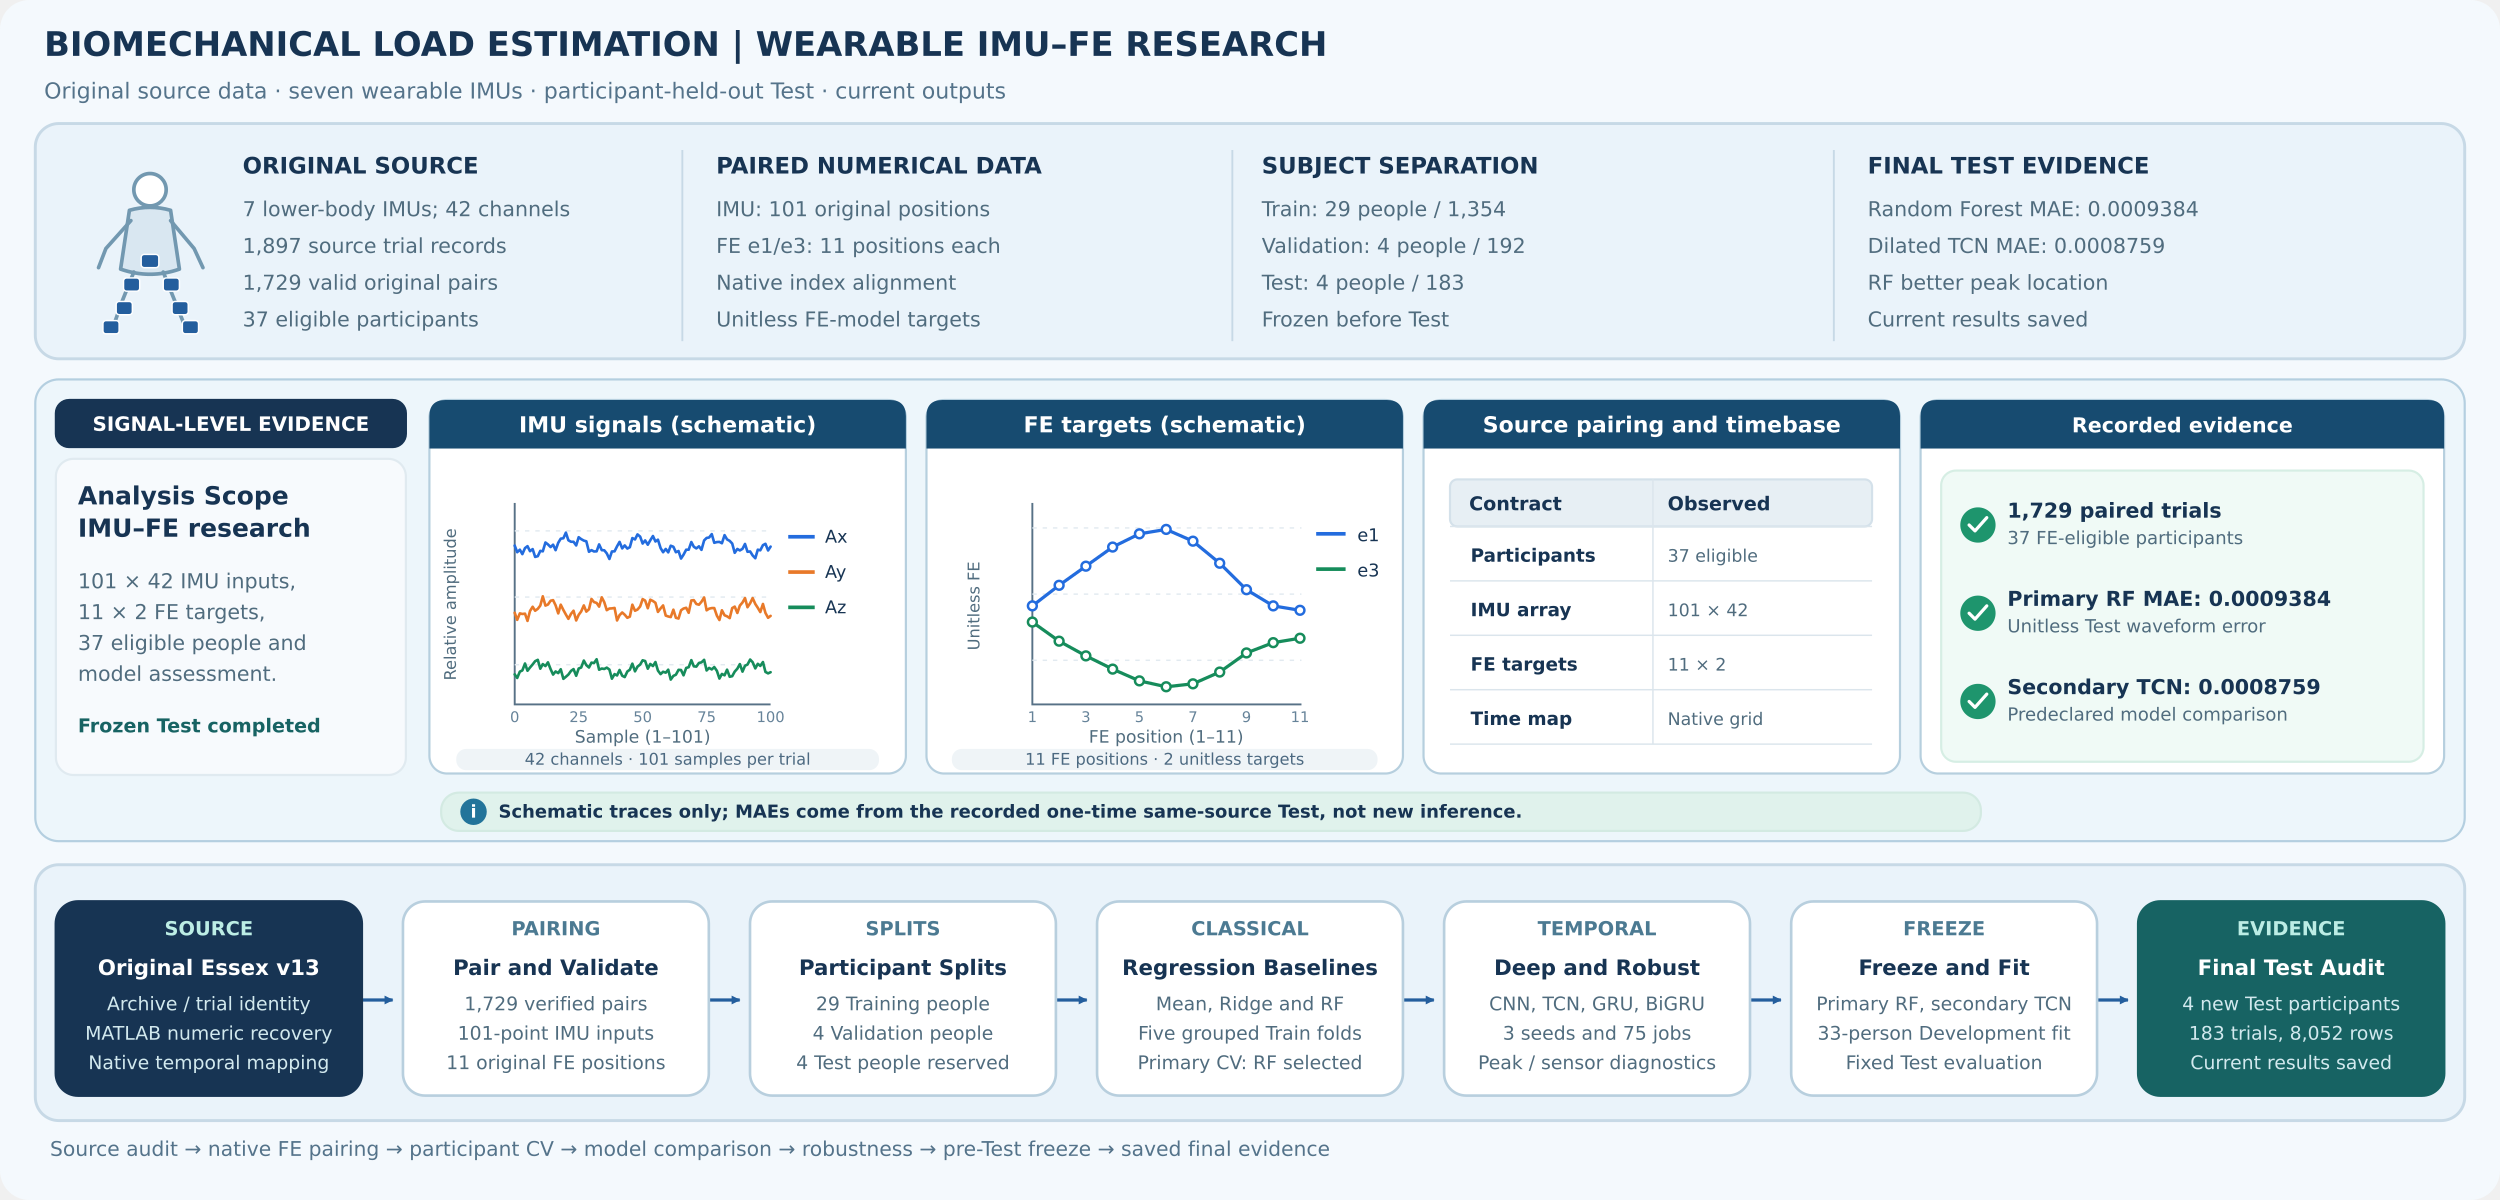
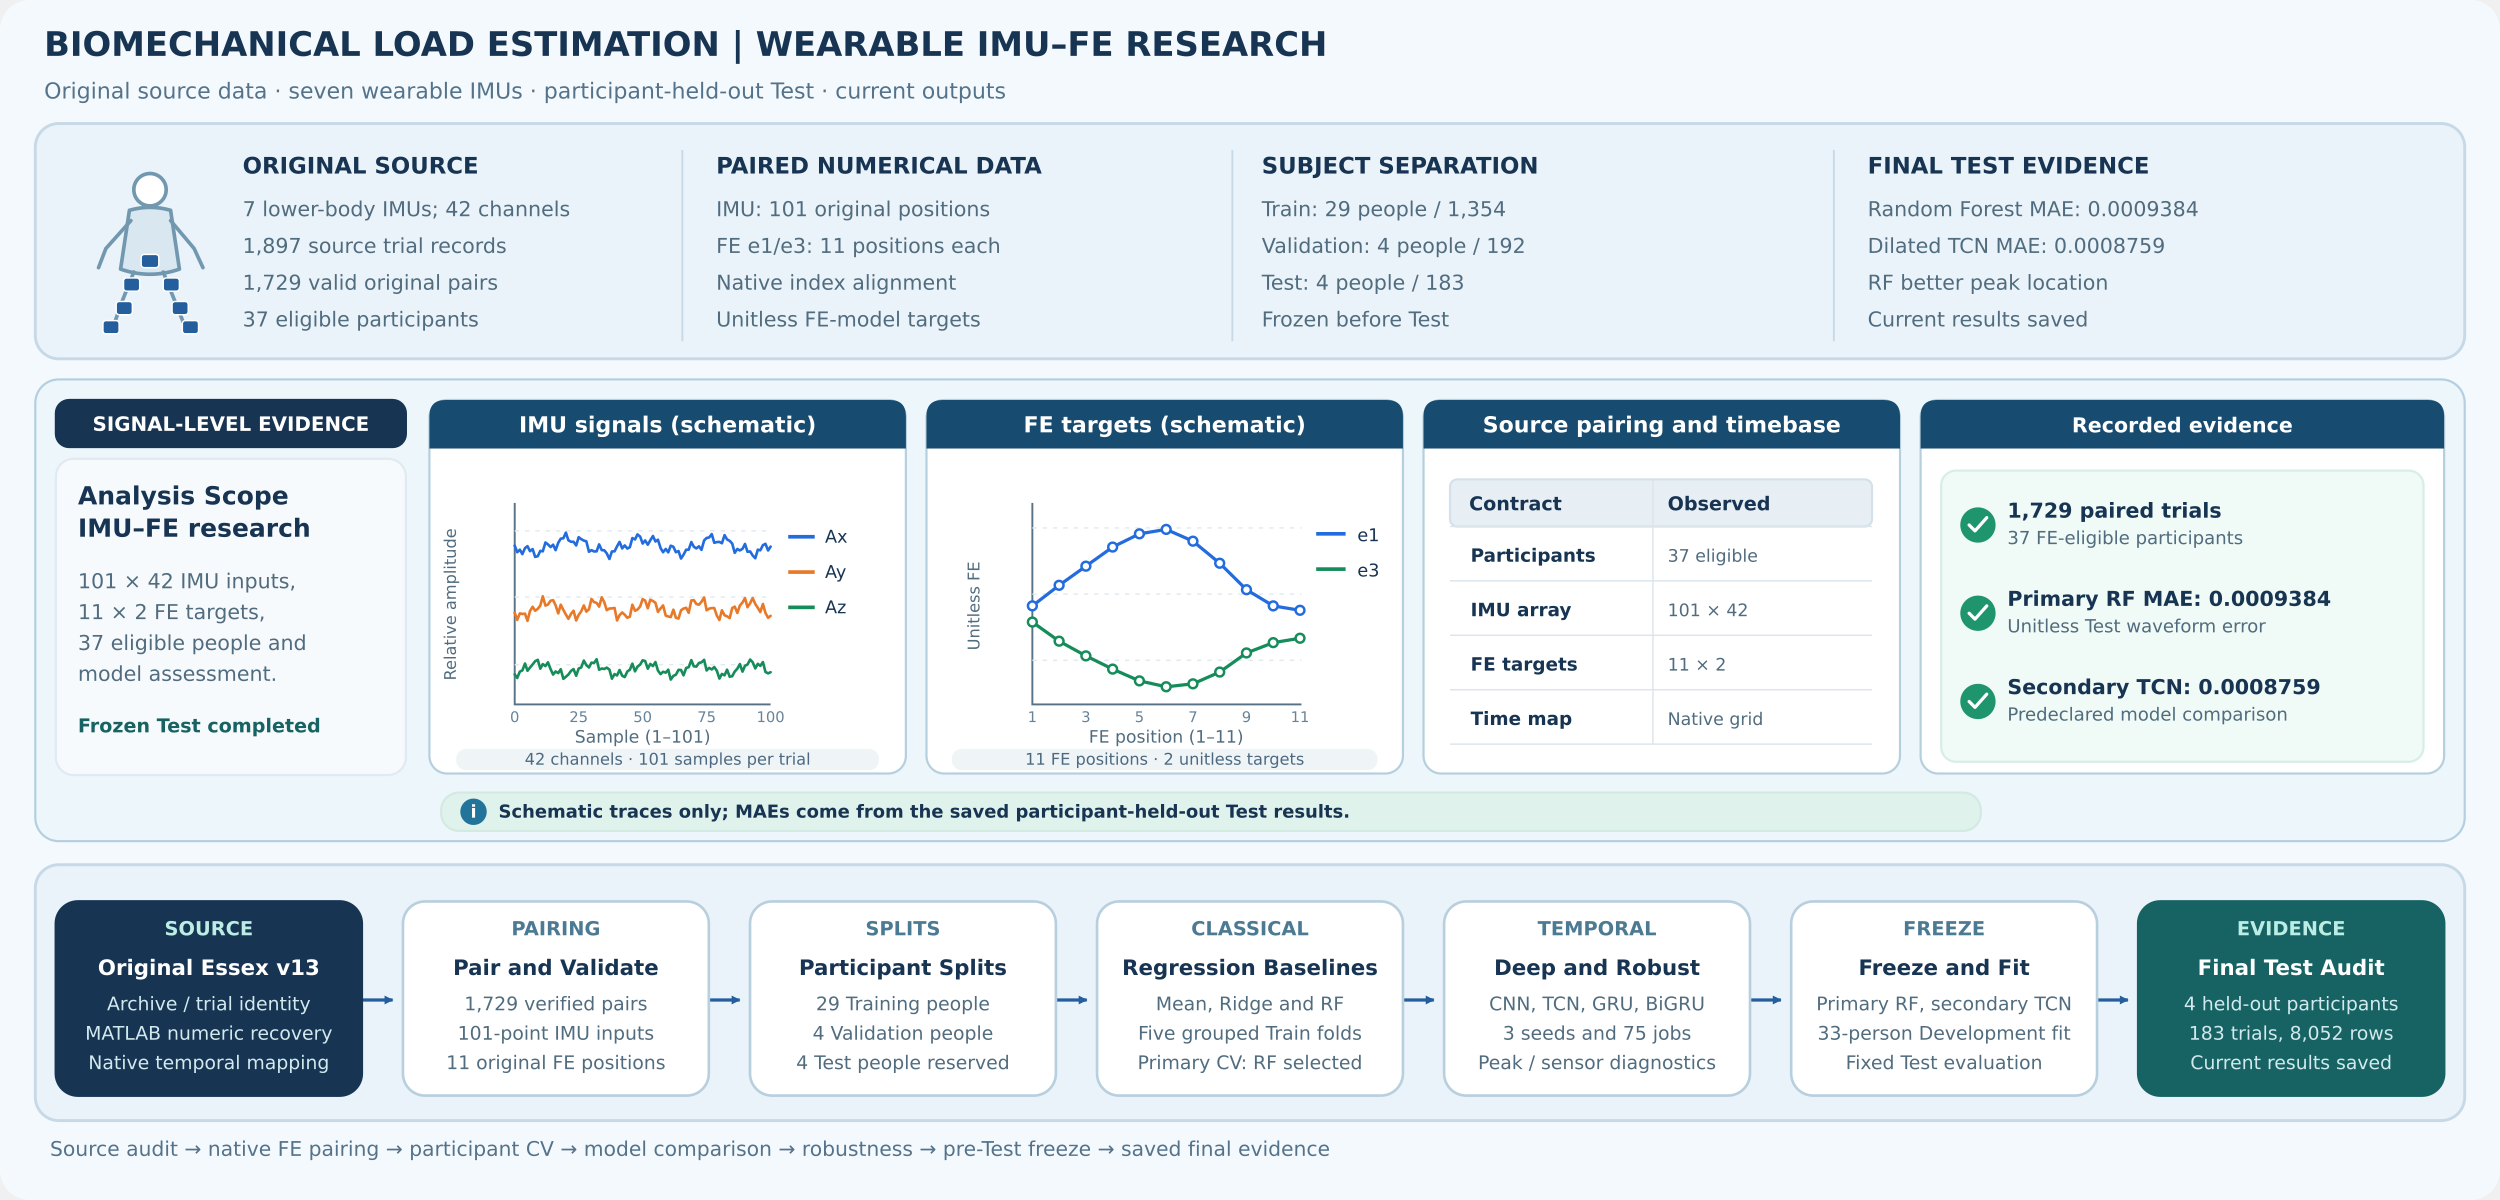
<svg xmlns="http://www.w3.org/2000/svg" width="1700" height="816" viewBox="0 0 1700 816" role="img" aria-labelledby="study-title study-desc">
  <defs>
    <marker id="small-arrow" markerUnits="userSpaceOnUse" markerWidth="6" markerHeight="6" refX="5.5" refY="3" orient="auto">
      <path d="M0 0 L6 3 L0 6 Z" fill="#245E9D" />
    </marker>
  </defs>
  <rect x="0" y="0" width="1700" height="816" rx="20" fill="#F4F9FD" />
  <g font-family="DejaVu Sans, Arial, sans-serif">
    <text x="30" y="38" font-size="23" font-weight="700" fill="#173453">BIOMECHANICAL LOAD ESTIMATION | WEARABLE IMU–FE RESEARCH</text>
    <text x="30" y="67" font-size="15" fill="#54738A">Original source data · seven wearable IMUs · participant-held-out Test · current outputs</text>
    <rect x="24" y="84" width="1652" height="160" rx="16" fill="#EAF3FA" stroke="#C7D9E6" stroke-width="2" />
    <g stroke="#7298B0" stroke-width="2.5" stroke-linecap="round" stroke-linejoin="round">
      <circle cx="102" cy="129" r="11" fill="#FFFFFF" />
      <path d="M88 143 Q102 139 116 143 L122 183 Q102 190 82 183 Z" fill="#D9E7F1" />
      <path d="M89 150 L72 169 L67 182 M116 150 L132 169 L138 182 M91 185 L83 205 L76 225 M111 185 L119 205 L127 225" fill="none" />
    </g>
    <g fill="#245E9D" stroke="#FFFFFF" stroke-width="1">
      <rect x="96" y="173" width="12" height="9" rx="2" />
      <rect x="84" y="189" width="11" height="9" rx="2" />
      <rect x="111" y="189" width="11" height="9" rx="2" />
      <rect x="79" y="205" width="11" height="9" rx="2" />
      <rect x="117" y="205" width="11" height="9" rx="2" />
      <rect x="70" y="218" width="11" height="9" rx="2" />
      <rect x="124" y="218" width="11" height="9" rx="2" />
    </g>
    <g stroke="#C7D9E6" stroke-width="1.3">
      <path d="M464 102 V232" />
      <path d="M838 102 V232" />
      <path d="M1247 102 V232" />
    </g>
    <text x="165" y="118" font-size="15.5" font-weight="700" fill="#173453">ORIGINAL SOURCE</text>
    <text x="165" y="147" font-size="14" fill="#506C7E">7 lower-body IMUs; 42 channels</text>
    <text x="165" y="172" font-size="14" fill="#506C7E">1,897 source trial records</text>
    <text x="165" y="197" font-size="14" fill="#506C7E">1,729 valid original pairs</text>
    <text x="165" y="222" font-size="14" fill="#506C7E">37 eligible participants</text>
    <text x="487" y="118" font-size="15.5" font-weight="700" fill="#173453">PAIRED NUMERICAL DATA</text>
    <text x="487" y="147" font-size="14" fill="#506C7E">IMU: 101 original positions</text>
    <text x="487" y="172" font-size="14" fill="#506C7E">FE e1/e3: 11 positions each</text>
    <text x="487" y="197" font-size="14" fill="#506C7E">Native index alignment</text>
    <text x="487" y="222" font-size="14" fill="#506C7E">Unitless FE-model targets</text>
    <text x="858" y="118" font-size="15.5" font-weight="700" fill="#173453">SUBJECT SEPARATION</text>
    <text x="858" y="147" font-size="14" fill="#506C7E">Train: 29 people / 1,354</text>
    <text x="858" y="172" font-size="14" fill="#506C7E">Validation: 4 people / 192</text>
    <text x="858" y="197" font-size="14" fill="#506C7E">Test: 4 people / 183</text>
    <text x="858" y="222" font-size="14" fill="#506C7E">Frozen before Test</text>
    <text x="1270" y="118" font-size="15.5" font-weight="700" fill="#173453">FINAL TEST EVIDENCE</text>
    <text x="1270" y="147" font-size="14" fill="#506C7E">Random Forest MAE: 0.0009384</text>
    <text x="1270" y="172" font-size="14" fill="#506C7E">Dilated TCN MAE: 0.0008759</text>
    <text x="1270" y="197" font-size="14" fill="#506C7E">RF better peak location</text>
    <text x="1270" y="222" font-size="14" fill="#506C7E">Current results saved</text>
    <g aria-label="Additional signal-level evidence">
      <rect x="24" y="258" width="1652" height="314" rx="16" fill="#EDF6FB" stroke="#B4CFE0" stroke-width="1.5" />
      <rect x="38" y="272" width="238" height="32" rx="9" fill="#173453" stroke="#173453" stroke-width="1.5" />
      <text x="157" y="293" font-size="13.5" fill="#FFFFFF" font-weight="700" text-anchor="middle">SIGNAL-LEVEL EVIDENCE</text>
      <rect x="38" y="312" width="238" height="215" rx="12" fill="#F7FAFD" stroke="#E0EAF0" stroke-width="1.5" />
      <text x="53" y="343" font-size="17" fill="#173453" font-weight="700">Analysis Scope</text>
      <text x="53" y="365" font-size="17" fill="#173453" font-weight="700">IMU–FE research</text>
      <text x="53" y="400" font-size="14" fill="#506C7E">101 × 42 IMU inputs,</text>
      <text x="53" y="421" font-size="14" fill="#506C7E">11 × 2 FE targets,</text>
      <text x="53" y="442" font-size="14" fill="#506C7E">37 eligible people and</text>
      <text x="53" y="463" font-size="14" fill="#506C7E">model assessment.</text>
      <text x="53" y="498" font-size="13" fill="#176363" font-weight="700">Frozen Test completed</text>
      <rect x="292" y="272" width="324" height="254" rx="12" fill="#FFFFFF" stroke="#B6CFDE" stroke-width="1.5" />
      <path d="M303 272 H605 Q616 272 616 283 V305 H292 V283 Q292 272 303 272 Z" fill="#174B70" />
      <text x="454" y="294" font-size="15" fill="#FFFFFF" font-weight="700" text-anchor="middle">IMU signals (schematic)</text>
      <rect x="630" y="272" width="324" height="254" rx="12" fill="#FFFFFF" stroke="#B6CFDE" stroke-width="1.5" />
      <path d="M641 272 H943 Q954 272 954 283 V305 H630 V283 Q630 272 641 272 Z" fill="#174B70" />
      <text x="792" y="294" font-size="15" fill="#FFFFFF" font-weight="700" text-anchor="middle">FE targets (schematic)</text>
      <rect x="968" y="272" width="324" height="254" rx="12" fill="#FFFFFF" stroke="#B6CFDE" stroke-width="1.5" />
      <path d="M979 272 H1281 Q1292 272 1292 283 V305 H968 V283 Q968 272 979 272 Z" fill="#174B70" />
      <text x="1130" y="294" font-size="15" fill="#FFFFFF" font-weight="700" text-anchor="middle">Source pairing and timebase</text>
      <rect x="1306" y="272" width="356" height="254" rx="12" fill="#FFFFFF" stroke="#B6CFDE" stroke-width="1.5" />
      <path d="M1317 272 H1651 Q1662 272 1662 283 V305 H1306 V283 Q1306 272 1317 272 Z" fill="#174B70" />
      <text x="1484" y="294" font-size="14" fill="#FFFFFF" font-weight="700" text-anchor="middle">Recorded evidence</text>
      <g aria-label="Schematic IMU accelerometer example">
        <path d="M350 342 V479 H524" fill="none" stroke="#577186" stroke-width="1.3" />
        <path d="M350 361 H524" stroke="#E2EAF0" stroke-width="1" stroke-dasharray="3 4" />
        <path d="M350 406 H524" stroke="#E2EAF0" stroke-width="1" stroke-dasharray="3 4" />
        <path d="M350 452 H524" stroke="#E2EAF0" stroke-width="1" stroke-dasharray="3 4" />
        <polyline points="350.0,371.0 351.7,375.5 353.5,373.8 355.2,376.8 357.0,372.7 358.7,371.4 360.4,374.8 362.2,373.4 363.9,378.7 365.7,378.2 367.4,374.6 369.1,374.9 370.9,368.9 372.6,370.2 374.4,372.0 376.1,370.4 377.8,374.1 379.6,369.1 381.3,366.3 383.1,366.0 384.8,362.2 386.5,367.4 388.3,368.4 390.0,368.4 391.8,370.9 393.5,365.3 395.2,366.6 397.0,367.6 398.7,368.1 400.5,375.2 402.2,374.1 403.9,375.0 405.7,374.9 407.4,370.2 409.2,374.1 410.9,374.2 412.6,376.3 414.4,380.1 416.1,375.0 417.9,374.9 419.6,371.5 421.3,368.5 423.1,372.9 424.8,370.9 426.6,373.0 428.3,372.1 430.0,365.9 431.8,366.8 433.5,363.4 435.3,364.9 437.0,369.6 438.7,367.5 440.5,370.4 442.2,367.4 444.0,364.5 445.7,368.2 447.4,367.0 449.2,372.7 450.9,375.5 452.7,373.3 454.4,375.6 456.1,371.1 457.9,371.8 459.6,375.5 461.4,374.7 463.1,379.8 464.8,377.2 466.6,373.8 468.3,373.8 470.1,368.6 471.8,371.8 473.5,372.9 475.3,371.5 477.0,373.9 478.8,367.5 480.5,365.8 482.2,365.5 484.0,363.2 485.7,369.1 487.5,368.6 489.2,368.5 490.9,369.4 492.7,363.9 494.4,366.8 496.2,367.8 497.9,369.6 499.6,375.9 501.4,373.3 503.1,374.3 504.9,373.2 506.6,369.9 508.3,375.2 510.1,375.0 511.8,377.7 513.6,379.6 515.3,373.8 517.0,374.2 518.8,370.7 520.5,369.8 522.3,374.3 524.0,371.7" fill="none" stroke="#236CDE" stroke-width="1.8" stroke-linecap="round" stroke-linejoin="round" />
        <path d="M536 365 H554" stroke="#236CDE" stroke-width="2.5" />
        <text x="561" y="369" font-size="12" fill="#173453">Ax</text>
        <polyline points="350.0,416.7 351.7,421.5 353.5,417.1 355.2,417.5 357.0,417.3 358.7,422.2 360.4,415.5 362.2,412.6 363.9,415.3 365.7,414.0 367.4,411.8 369.1,405.5 370.9,411.8 372.6,411.1 374.4,408.5 376.1,408.1 377.8,411.6 379.6,417.1 381.3,411.2 383.1,414.8 384.8,417.9 386.5,420.8 388.3,417.4 390.0,415.3 391.8,421.9 393.5,418.1 395.2,415.8 397.0,411.7 398.7,415.9 400.5,414.3 402.2,407.3 403.9,409.4 405.7,410.0 407.4,412.5 409.2,406.2 410.9,409.5 412.6,414.9 414.4,413.8 416.1,413.7 417.9,413.4 419.6,421.9 421.3,418.3 423.1,416.5 424.8,418.0 426.6,420.1 428.3,419.3 430.0,411.2 431.8,415.3 433.5,414.5 435.3,412.4 437.0,407.4 438.7,408.4 440.5,413.6 442.2,407.8 444.0,408.7 445.7,409.9 447.4,416.1 449.2,413.7 450.9,411.7 452.7,418.6 454.4,419.2 456.1,419.6 457.9,414.6 459.6,420.1 461.4,420.6 463.1,415.0 464.8,413.8 466.6,413.3 468.3,416.7 470.1,408.3 471.8,408.1 473.5,410.7 475.3,411.2 477.0,409.2 478.8,406.3 480.5,415.0 482.2,413.9 484.0,413.5 485.7,413.5 487.5,418.7 489.2,421.6 490.9,415.0 492.7,418.4 494.4,419.1 496.2,420.3 497.9,413.5 499.6,412.5 501.4,416.8 503.1,411.8 504.9,409.7 506.6,406.7 508.3,412.9 510.1,410.2 511.8,406.7 513.6,410.7 515.3,413.3 517.0,416.2 518.8,410.7 520.5,416.8 522.3,420.1 524.0,418.8" fill="none" stroke="#E87929" stroke-width="1.8" stroke-linecap="round" stroke-linejoin="round" />
        <path d="M536 389 H554" stroke="#E87929" stroke-width="2.5" />
        <text x="561" y="393" font-size="12" fill="#173453">Ay</text>
        <polyline points="350.0,458.6 351.7,461.0 353.5,456.7 355.2,455.9 357.0,451.2 358.7,456.1 360.4,453.9 362.2,451.8 363.9,449.6 365.7,448.7 367.4,454.7 369.1,451.6 370.9,452.9 372.6,450.4 374.4,455.0 376.1,458.7 377.8,456.6 379.6,457.7 381.3,455.1 383.1,461.6 384.8,460.2 386.5,458.7 388.3,456.2 390.0,455.0 391.8,459.5 393.5,454.6 395.2,453.9 397.0,449.2 398.7,452.3 400.5,453.9 402.2,450.6 403.9,450.9 405.7,448.3 407.4,455.4 409.2,454.6 410.9,454.9 412.6,454.0 414.4,455.3 416.1,461.5 417.9,458.4 419.6,459.3 421.3,455.6 423.1,459.5 424.8,460.4 426.6,456.6 428.3,455.4 430.0,451.3 431.8,456.5 433.5,453.3 435.3,451.9 437.0,449.0 438.7,449.5 440.5,454.7 442.2,451.5 444.0,452.9 445.7,450.2 447.4,456.0 449.2,458.4 450.9,456.8 452.7,457.4 454.4,455.4 456.1,462.1 457.9,459.6 459.6,458.8 461.4,455.5 463.1,455.6 464.8,459.2 466.6,454.2 468.3,453.7 470.1,448.9 471.8,453.1 473.5,453.3 475.3,450.8 477.0,450.4 478.8,448.7 480.5,455.9 482.2,454.2 484.0,455.2 485.7,453.6 487.5,456.2 489.2,461.4 490.9,458.3 492.7,459.2 494.4,455.4 496.2,460.2 497.9,459.8 499.6,456.7 501.4,454.7 503.1,451.6 504.9,456.7 506.6,452.7 508.3,451.9 510.1,448.5 511.8,450.3 513.6,454.5 515.3,451.4 517.0,452.8 518.8,450.2 520.5,456.9 522.3,457.9 524.0,457.1" fill="none" stroke="#168C5B" stroke-width="1.8" stroke-linecap="round" stroke-linejoin="round" />
        <path d="M536 413 H554" stroke="#168C5B" stroke-width="2.5" />
        <text x="561" y="417" font-size="12" fill="#173453">Az</text>
        <text x="350" y="491" font-size="10" fill="#668399" text-anchor="middle">0</text>
        <text x="393.5" y="491" font-size="10" fill="#668399" text-anchor="middle">25</text>
        <text x="437" y="491" font-size="10" fill="#668399" text-anchor="middle">50</text>
        <text x="480.5" y="491" font-size="10" fill="#668399" text-anchor="middle">75</text>
        <text x="524" y="491" font-size="10" fill="#668399" text-anchor="middle">100</text>
        <text x="437" y="505" font-size="11.7" fill="#506C7E" text-anchor="middle">Sample (1–101)</text>
        <text x="310" y="411" font-size="11" fill="#506C7E" text-anchor="middle" transform="rotate(-90 310 411)">Relative amplitude</text>
        <rect x="311" y="510" width="286" height="13" rx="6" fill="#EFF4F7" stroke="#EFF4F7" stroke-width="1.5" />
        <text x="454" y="520" font-size="11" fill="#4C6981" text-anchor="middle">42 channels · 101 samples per trial</text>
      </g>
      <g aria-label="Schematic finite-element e1 and e3 target example">
        <path d="M702 342 V479 H885" fill="none" stroke="#577186" stroke-width="1.3" />
        <path d="M702 359 H885" stroke="#E2EAF0" stroke-width="1" stroke-dasharray="3 4" />
        <path d="M702 404 H885" stroke="#E2EAF0" stroke-width="1" stroke-dasharray="3 4" />
        <path d="M702 449 H885" stroke="#E2EAF0" stroke-width="1" stroke-dasharray="3 4" />
        <polyline points="702.0,412 720.2,398 738.4,385 756.6,372 774.8,363 793.0,360 811.2,368 829.4,383 847.6,401 865.8,412 884.0,415" fill="none" stroke="#236CDE" stroke-width="2.2" stroke-linecap="round" stroke-linejoin="round" />
        <circle cx="702.0" cy="412" r="3" fill="#FFFFFF" stroke="#236CDE" stroke-width="1.7" />
        <circle cx="720.2" cy="398" r="3" fill="#FFFFFF" stroke="#236CDE" stroke-width="1.7" />
        <circle cx="738.4" cy="385" r="3" fill="#FFFFFF" stroke="#236CDE" stroke-width="1.7" />
        <circle cx="756.6" cy="372" r="3" fill="#FFFFFF" stroke="#236CDE" stroke-width="1.7" />
        <circle cx="774.8" cy="363" r="3" fill="#FFFFFF" stroke="#236CDE" stroke-width="1.7" />
        <circle cx="793.0" cy="360" r="3" fill="#FFFFFF" stroke="#236CDE" stroke-width="1.7" />
        <circle cx="811.2" cy="368" r="3" fill="#FFFFFF" stroke="#236CDE" stroke-width="1.7" />
        <circle cx="829.4" cy="383" r="3" fill="#FFFFFF" stroke="#236CDE" stroke-width="1.7" />
        <circle cx="847.6" cy="401" r="3" fill="#FFFFFF" stroke="#236CDE" stroke-width="1.7" />
        <circle cx="865.8" cy="412" r="3" fill="#FFFFFF" stroke="#236CDE" stroke-width="1.7" />
        <circle cx="884.0" cy="415" r="3" fill="#FFFFFF" stroke="#236CDE" stroke-width="1.7" />
        <polyline points="702.0,423 720.2,436 738.4,446 756.6,455 774.8,463 793.0,467 811.2,465 829.4,457 847.6,444 865.8,437 884.0,434" fill="none" stroke="#168C5B" stroke-width="2.2" stroke-linecap="round" stroke-linejoin="round" />
        <circle cx="702.0" cy="423" r="3" fill="#FFFFFF" stroke="#168C5B" stroke-width="1.7" />
        <circle cx="720.2" cy="436" r="3" fill="#FFFFFF" stroke="#168C5B" stroke-width="1.7" />
        <circle cx="738.4" cy="446" r="3" fill="#FFFFFF" stroke="#168C5B" stroke-width="1.7" />
        <circle cx="756.6" cy="455" r="3" fill="#FFFFFF" stroke="#168C5B" stroke-width="1.7" />
        <circle cx="774.8" cy="463" r="3" fill="#FFFFFF" stroke="#168C5B" stroke-width="1.7" />
        <circle cx="793.0" cy="467" r="3" fill="#FFFFFF" stroke="#168C5B" stroke-width="1.7" />
        <circle cx="811.2" cy="465" r="3" fill="#FFFFFF" stroke="#168C5B" stroke-width="1.7" />
        <circle cx="829.4" cy="457" r="3" fill="#FFFFFF" stroke="#168C5B" stroke-width="1.7" />
        <circle cx="847.6" cy="444" r="3" fill="#FFFFFF" stroke="#168C5B" stroke-width="1.7" />
        <circle cx="865.8" cy="437" r="3" fill="#FFFFFF" stroke="#168C5B" stroke-width="1.7" />
        <circle cx="884.0" cy="434" r="3" fill="#FFFFFF" stroke="#168C5B" stroke-width="1.7" />
        <text x="702" y="491" font-size="10" fill="#668399" text-anchor="middle">1</text>
        <text x="738.4" y="491" font-size="10" fill="#668399" text-anchor="middle">3</text>
        <text x="774.8" y="491" font-size="10" fill="#668399" text-anchor="middle">5</text>
        <text x="811.2" y="491" font-size="10" fill="#668399" text-anchor="middle">7</text>
        <text x="847.6" y="491" font-size="10" fill="#668399" text-anchor="middle">9</text>
        <text x="884" y="491" font-size="10" fill="#668399" text-anchor="middle">11</text>
        <text x="793" y="505" font-size="11.7" fill="#506C7E" text-anchor="middle">FE position (1–11)</text>
        <text x="666" y="412" font-size="11" fill="#506C7E" text-anchor="middle" transform="rotate(-90 666 412)">Unitless FE</text>
        <path d="M895 363 H915" stroke="#236CDE" stroke-width="2.5" />
        <text x="923" y="368" font-size="12" fill="#173453">e1</text>
        <path d="M895 387 H915" stroke="#168C5B" stroke-width="2.5" />
        <text x="923" y="392" font-size="12" fill="#173453">e3</text>
        <rect x="648" y="510" width="288" height="13" rx="6" fill="#EFF4F7" stroke="#EFF4F7" stroke-width="1.5" />
        <text x="792" y="520" font-size="11" fill="#4C6981" text-anchor="middle">11 FE positions · 2 unitless targets</text>
      </g>
      <g aria-label="Source schema fields">
        <rect x="986" y="326" width="287" height="32" rx="5" fill="#E7EFF4" stroke="#D4E1EA" stroke-width="1.5" />
        <text x="999" y="347" font-size="13" fill="#173453" font-weight="700">Contract</text>
        <text x="1134" y="347" font-size="13" fill="#173453" font-weight="700">Observed</text>
        <path d="M986 358 H1273" stroke="#DBE5EC" stroke-width="1" />
        <path d="M986 395 H1273" stroke="#DBE5EC" stroke-width="1" />
        <path d="M986 432 H1273" stroke="#DBE5EC" stroke-width="1" />
        <path d="M986 469 H1273" stroke="#DBE5EC" stroke-width="1" />
        <path d="M986 506 H1273" stroke="#DBE5EC" stroke-width="1" />
        <path d="M1124 326 V506" stroke="#DBE5EC" stroke-width="1" />
        <text x="1000" y="382" font-size="12.5" fill="#173453" font-weight="700">Participants</text>
        <text x="1134" y="382" font-size="11.8" fill="#506C7E">37 eligible</text>
        <text x="1000" y="419" font-size="12.5" fill="#173453" font-weight="700">IMU array</text>
        <text x="1134" y="419" font-size="11.8" fill="#506C7E">101 × 42</text>
        <text x="1000" y="456" font-size="12.5" fill="#173453" font-weight="700">FE targets</text>
        <text x="1134" y="456" font-size="11.8" fill="#506C7E">11 × 2</text>
        <text x="1000" y="493" font-size="12.5" fill="#173453" font-weight="700">Time map</text>
        <text x="1134" y="493" font-size="11.8" fill="#506C7E">Native grid</text>
      </g>
      <g aria-label="Recorded source audit outcomes">
        <rect x="1320" y="320" width="328" height="198" rx="10" fill="#F0FAF6" stroke="#D6EEE4" stroke-width="1.5" />
        <circle cx="1345" cy="357" r="12" fill="#1E956D" />
        <path d="M1339 357 L1343 361 L1351 352" stroke="#FFFFFF" stroke-width="2.2" fill="none" stroke-linecap="round" stroke-linejoin="round" />
        <circle cx="1345" cy="417" r="12" fill="#1E956D" />
        <path d="M1339 417 L1343 421 L1351 412" stroke="#FFFFFF" stroke-width="2.2" fill="none" stroke-linecap="round" stroke-linejoin="round" />
        <circle cx="1345" cy="477" r="12" fill="#1E956D" />
        <path d="M1339 477 L1343 481 L1351 472" stroke="#FFFFFF" stroke-width="2.2" fill="none" stroke-linecap="round" stroke-linejoin="round" />
        <text x="1365" y="352" font-size="14" fill="#173453" font-weight="700">1,729 paired trials</text>
        <text x="1365" y="370" font-size="12.3" fill="#506C7E">37 FE-eligible participants</text>
        <text x="1365" y="412" font-size="14" fill="#173453" font-weight="700">Primary RF MAE: 0.0009384</text>
        <text x="1365" y="430" font-size="12.3" fill="#506C7E">Unitless Test waveform error</text>
        <text x="1365" y="472" font-size="14" fill="#173453" font-weight="700">Secondary TCN: 0.0008759</text>
        <text x="1365" y="490" font-size="12.3" fill="#506C7E">Predeclared model comparison</text>
      </g>
      <rect x="300" y="539" width="1047" height="26" rx="12" fill="#E0F2EC" stroke="#D3EAE2" stroke-width="1.5" />
      <circle cx="322" cy="552" r="9" fill="#23749A" />
      <text x="322" y="556" font-size="12" fill="#FFFFFF" font-weight="700" text-anchor="middle">i</text>
-       <text x="339" y="556" font-size="12.2" fill="#173453" font-weight="700">Schematic traces only; MAEs come from the recorded one-time same-source Test, not new inference.</text>
+       <text x="339" y="556" font-size="12.2" fill="#173453" font-weight="700">Schematic traces only; MAEs come from the saved participant-held-out Test results.</text>
    </g>
    <g transform="translate(0 326)" aria-label="Preserved complete research workflow">
      <rect x="24" y="262" width="1652" height="174" rx="16" fill="#EAF3FA" stroke="#C7D9E6" stroke-width="2" />
      <g aria-label="Sequential source-verified research workflow">
        <path d="M246 354 H267" fill="none" stroke="#245E9D" stroke-width="2.2" marker-end="url(#small-arrow)" />
        <path d="M482 354 H503" fill="none" stroke="#245E9D" stroke-width="2.2" marker-end="url(#small-arrow)" />
        <path d="M718 354 H739" fill="none" stroke="#245E9D" stroke-width="2.2" marker-end="url(#small-arrow)" />
        <path d="M954 354 H975" fill="none" stroke="#245E9D" stroke-width="2.2" marker-end="url(#small-arrow)" />
        <path d="M1190 354 H1211" fill="none" stroke="#245E9D" stroke-width="2.2" marker-end="url(#small-arrow)" />
        <path d="M1426 354 H1447" fill="none" stroke="#245E9D" stroke-width="2.2" marker-end="url(#small-arrow)" />
        <g role="group" aria-label="Original Essex v13">
          <rect x="38" y="287" width="208" height="132" rx="15" fill="#173453" stroke="#173453" stroke-width="1.8" />
          <text x="142" y="310" font-size="13.2" fill="#BCEDE5" font-weight="700" text-anchor="middle">SOURCE</text>
          <text x="142" y="337" font-size="14.5" font-weight="700" fill="#FFFFFF" text-anchor="middle">Original Essex v13</text>
          <text x="142" y="361" font-size="12.8" fill="#D2E9EE" text-anchor="middle">Archive / trial identity</text>
          <text x="142" y="381" font-size="12.8" fill="#D2E9EE" text-anchor="middle">MATLAB numeric recovery</text>
          <text x="142" y="401" font-size="12.8" fill="#D2E9EE" text-anchor="middle">Native temporal mapping</text>
        </g>
        <g role="group" aria-label="Pair and Validate">
          <rect x="274" y="287" width="208" height="132" rx="15" fill="#FFFFFF" stroke="#B8CFDE" stroke-width="1.8" />
          <text x="378" y="310" font-size="13.2" fill="#4C7A92" font-weight="700" text-anchor="middle">PAIRING</text>
          <text x="378" y="337" font-size="14.5" font-weight="700" fill="#173453" text-anchor="middle">Pair and Validate</text>
          <text x="378" y="361" font-size="12.8" fill="#506C7E" text-anchor="middle">1,729 verified pairs</text>
          <text x="378" y="381" font-size="12.8" fill="#506C7E" text-anchor="middle">101-point IMU inputs</text>
          <text x="378" y="401" font-size="12.8" fill="#506C7E" text-anchor="middle">11 original FE positions</text>
        </g>
        <g role="group" aria-label="Participant Splits">
          <rect x="510" y="287" width="208" height="132" rx="15" fill="#FFFFFF" stroke="#B8CFDE" stroke-width="1.8" />
          <text x="614" y="310" font-size="13.2" fill="#4C7A92" font-weight="700" text-anchor="middle">SPLITS</text>
          <text x="614" y="337" font-size="14.5" font-weight="700" fill="#173453" text-anchor="middle">Participant Splits</text>
          <text x="614" y="361" font-size="12.8" fill="#506C7E" text-anchor="middle">29 Training people</text>
          <text x="614" y="381" font-size="12.8" fill="#506C7E" text-anchor="middle">4 Validation people</text>
          <text x="614" y="401" font-size="12.8" fill="#506C7E" text-anchor="middle">4 Test people reserved</text>
        </g>
        <g role="group" aria-label="Regression Baselines">
          <rect x="746" y="287" width="208" height="132" rx="15" fill="#FFFFFF" stroke="#B8CFDE" stroke-width="1.8" />
          <text x="850" y="310" font-size="13.2" fill="#4C7A92" font-weight="700" text-anchor="middle">CLASSICAL</text>
          <text x="850" y="337" font-size="14.5" font-weight="700" fill="#173453" text-anchor="middle">Regression Baselines</text>
          <text x="850" y="361" font-size="12.8" fill="#506C7E" text-anchor="middle">Mean, Ridge and RF</text>
          <text x="850" y="381" font-size="12.8" fill="#506C7E" text-anchor="middle">Five grouped Train folds</text>
          <text x="850" y="401" font-size="12.8" fill="#506C7E" text-anchor="middle">Primary CV: RF selected</text>
        </g>
        <g role="group" aria-label="Deep and Robust">
          <rect x="982" y="287" width="208" height="132" rx="15" fill="#FFFFFF" stroke="#B8CFDE" stroke-width="1.8" />
          <text x="1086" y="310" font-size="13.2" fill="#4C7A92" font-weight="700" text-anchor="middle">TEMPORAL</text>
          <text x="1086" y="337" font-size="14.5" font-weight="700" fill="#173453" text-anchor="middle">Deep and Robust</text>
          <text x="1086" y="361" font-size="12.8" fill="#506C7E" text-anchor="middle">CNN, TCN, GRU, BiGRU</text>
          <text x="1086" y="381" font-size="12.8" fill="#506C7E" text-anchor="middle">3 seeds and 75 jobs</text>
          <text x="1086" y="401" font-size="12.8" fill="#506C7E" text-anchor="middle">Peak / sensor diagnostics</text>
        </g>
        <g role="group" aria-label="Freeze and Fit">
          <rect x="1218" y="287" width="208" height="132" rx="15" fill="#FFFFFF" stroke="#B8CFDE" stroke-width="1.8" />
          <text x="1322" y="310" font-size="13.2" fill="#4C7A92" font-weight="700" text-anchor="middle">FREEZE</text>
          <text x="1322" y="337" font-size="14.5" font-weight="700" fill="#173453" text-anchor="middle">Freeze and Fit</text>
          <text x="1322" y="361" font-size="12.8" fill="#506C7E" text-anchor="middle">Primary RF, secondary TCN</text>
          <text x="1322" y="381" font-size="12.8" fill="#506C7E" text-anchor="middle">33-person Development fit</text>
          <text x="1322" y="401" font-size="12.8" fill="#506C7E" text-anchor="middle">Fixed Test evaluation</text>
        </g>
        <g role="group" aria-label="Final Test Audit">
          <rect x="1454" y="287" width="208" height="132" rx="15" fill="#176363" stroke="#176363" stroke-width="1.8" />
          <text x="1558" y="310" font-size="13.2" fill="#BCEDE5" font-weight="700" text-anchor="middle">EVIDENCE</text>
          <text x="1558" y="337" font-size="14.5" font-weight="700" fill="#FFFFFF" text-anchor="middle">Final Test Audit</text>
-           <text x="1558" y="361" font-size="12.8" fill="#D2E9EE" text-anchor="middle">4 new Test participants</text>
+           <text x="1558" y="361" font-size="12.8" fill="#D2E9EE" text-anchor="middle">4 held-out participants</text>
          <text x="1558" y="381" font-size="12.8" fill="#D2E9EE" text-anchor="middle">183 trials, 8,052 rows</text>
          <text x="1558" y="401" font-size="12.8" fill="#D2E9EE" text-anchor="middle">Current results saved</text>
        </g>
      </g>
      <text x="34" y="460" font-size="13.8" fill="#54738A">Source audit → native FE pairing → participant CV → model comparison → robustness → pre-Test freeze → saved final evidence</text>
    </g>
  </g>
</svg>
